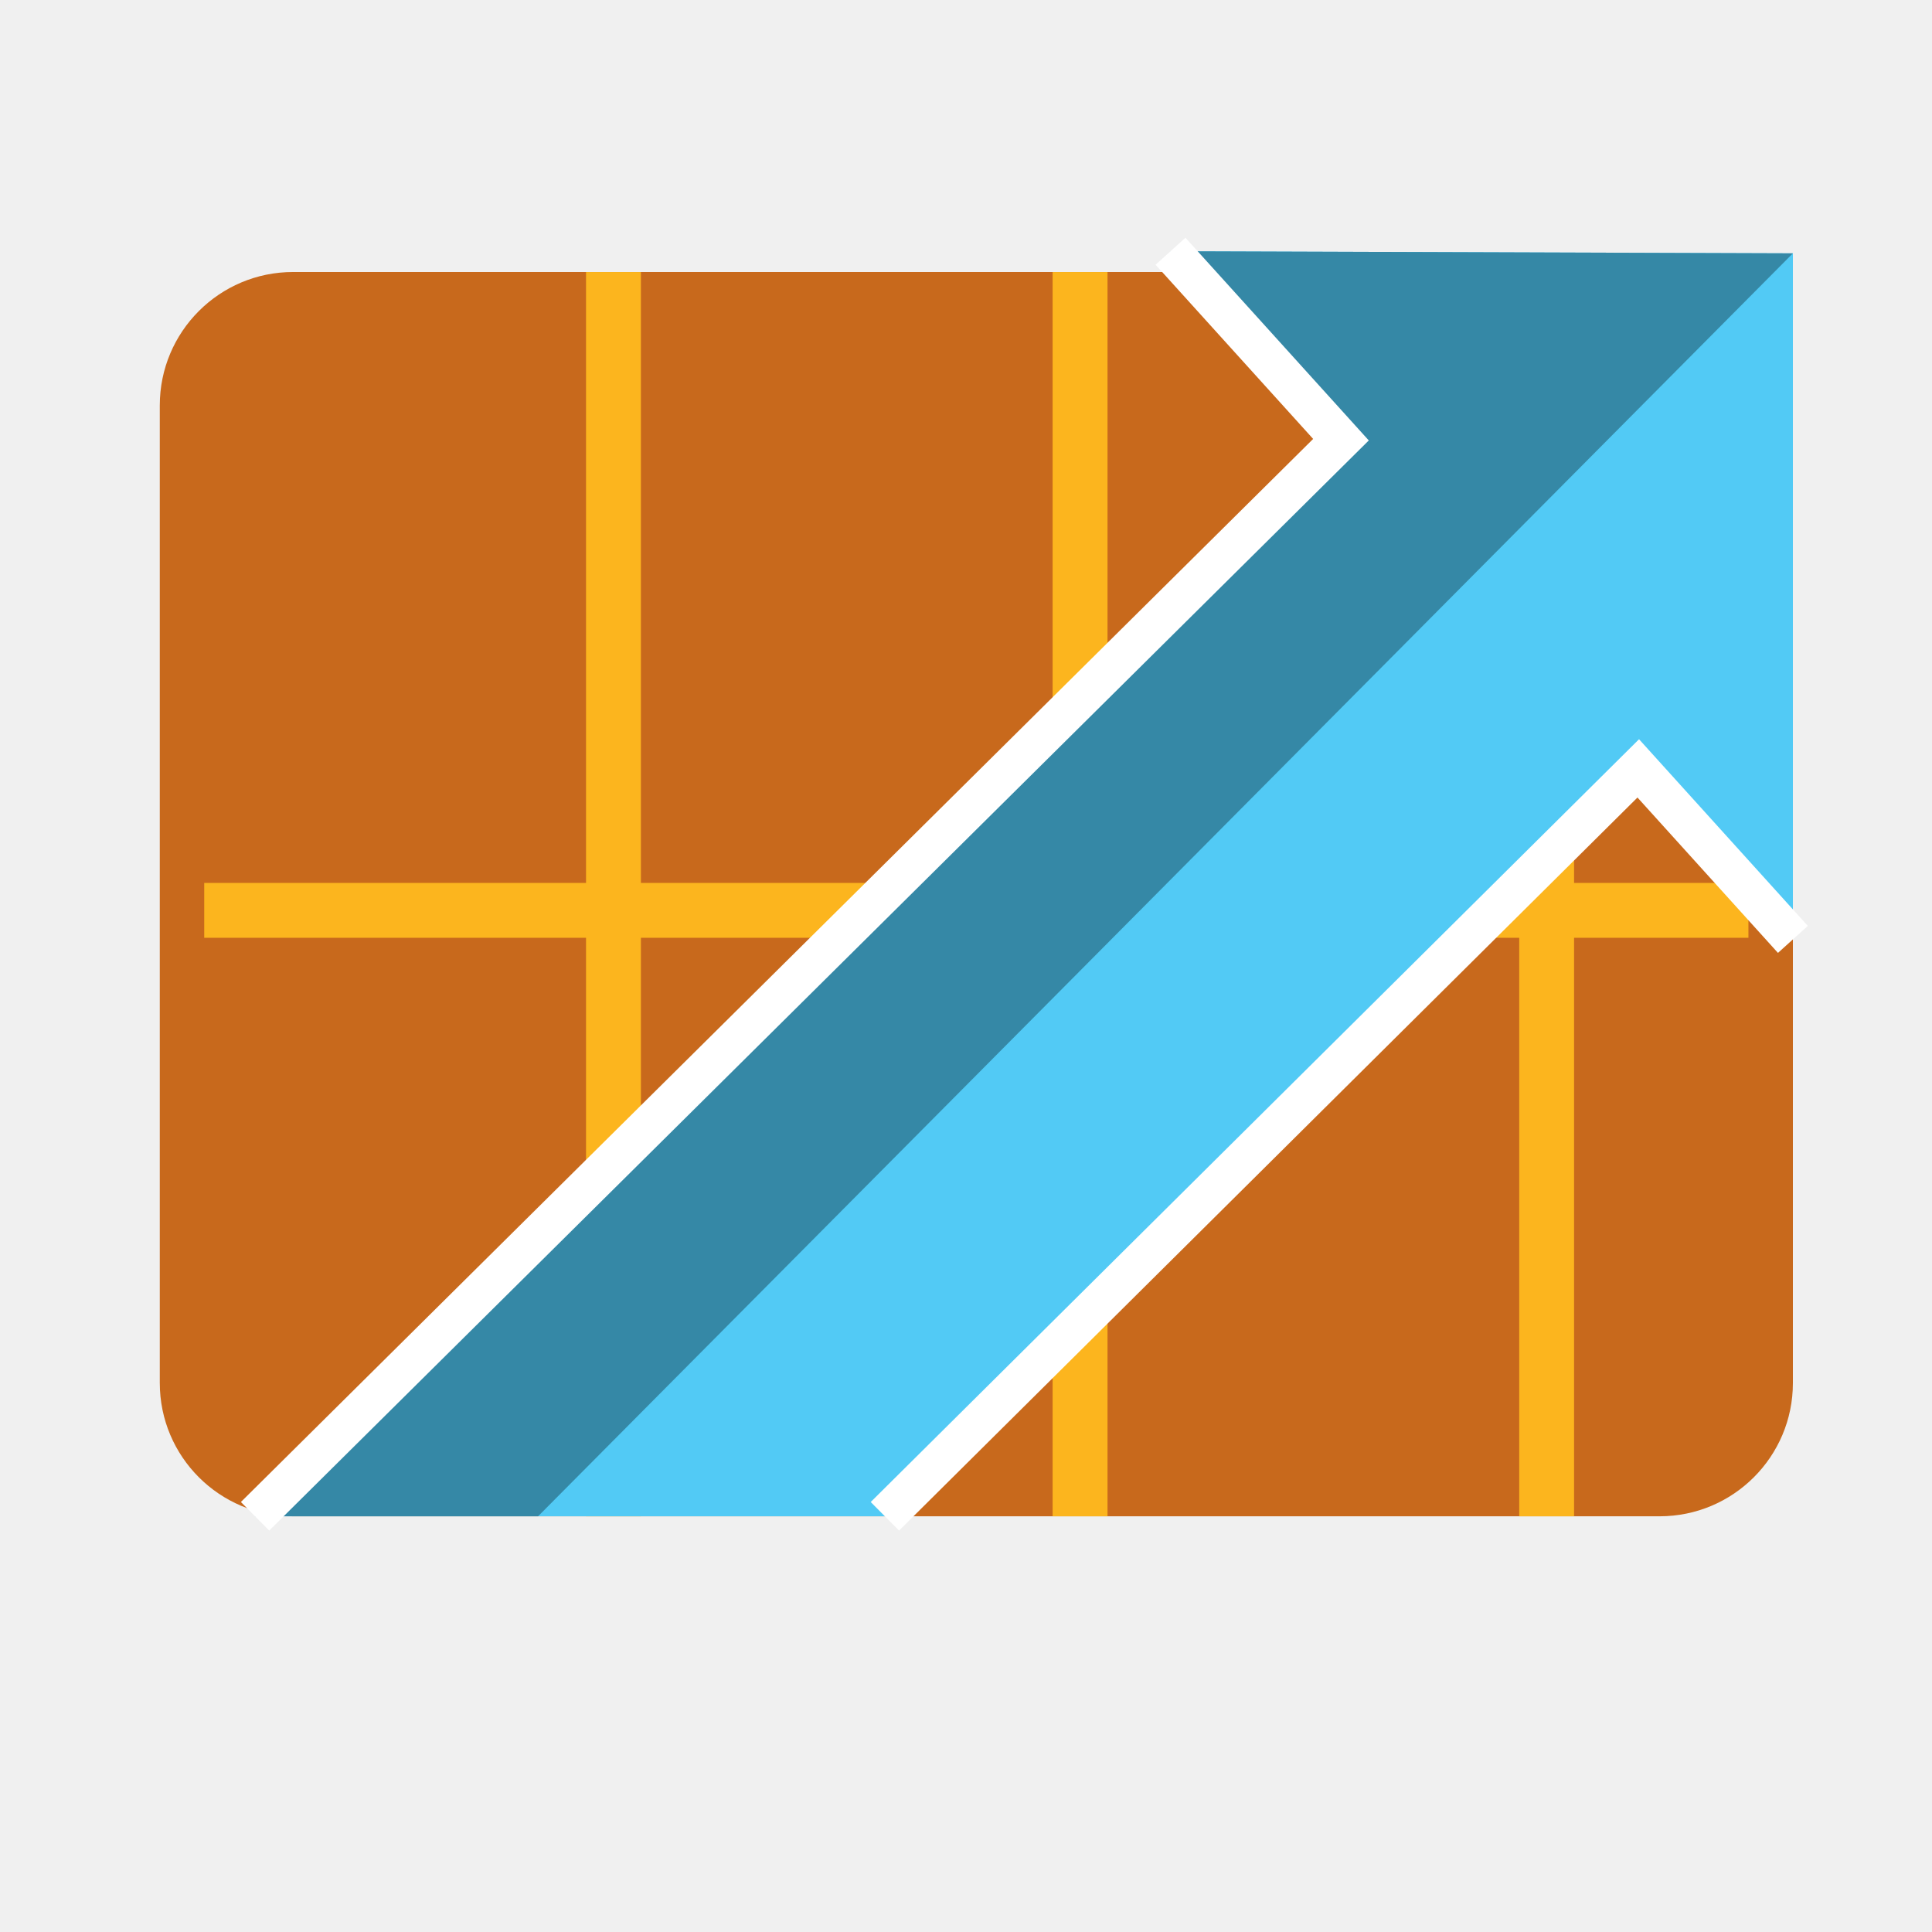
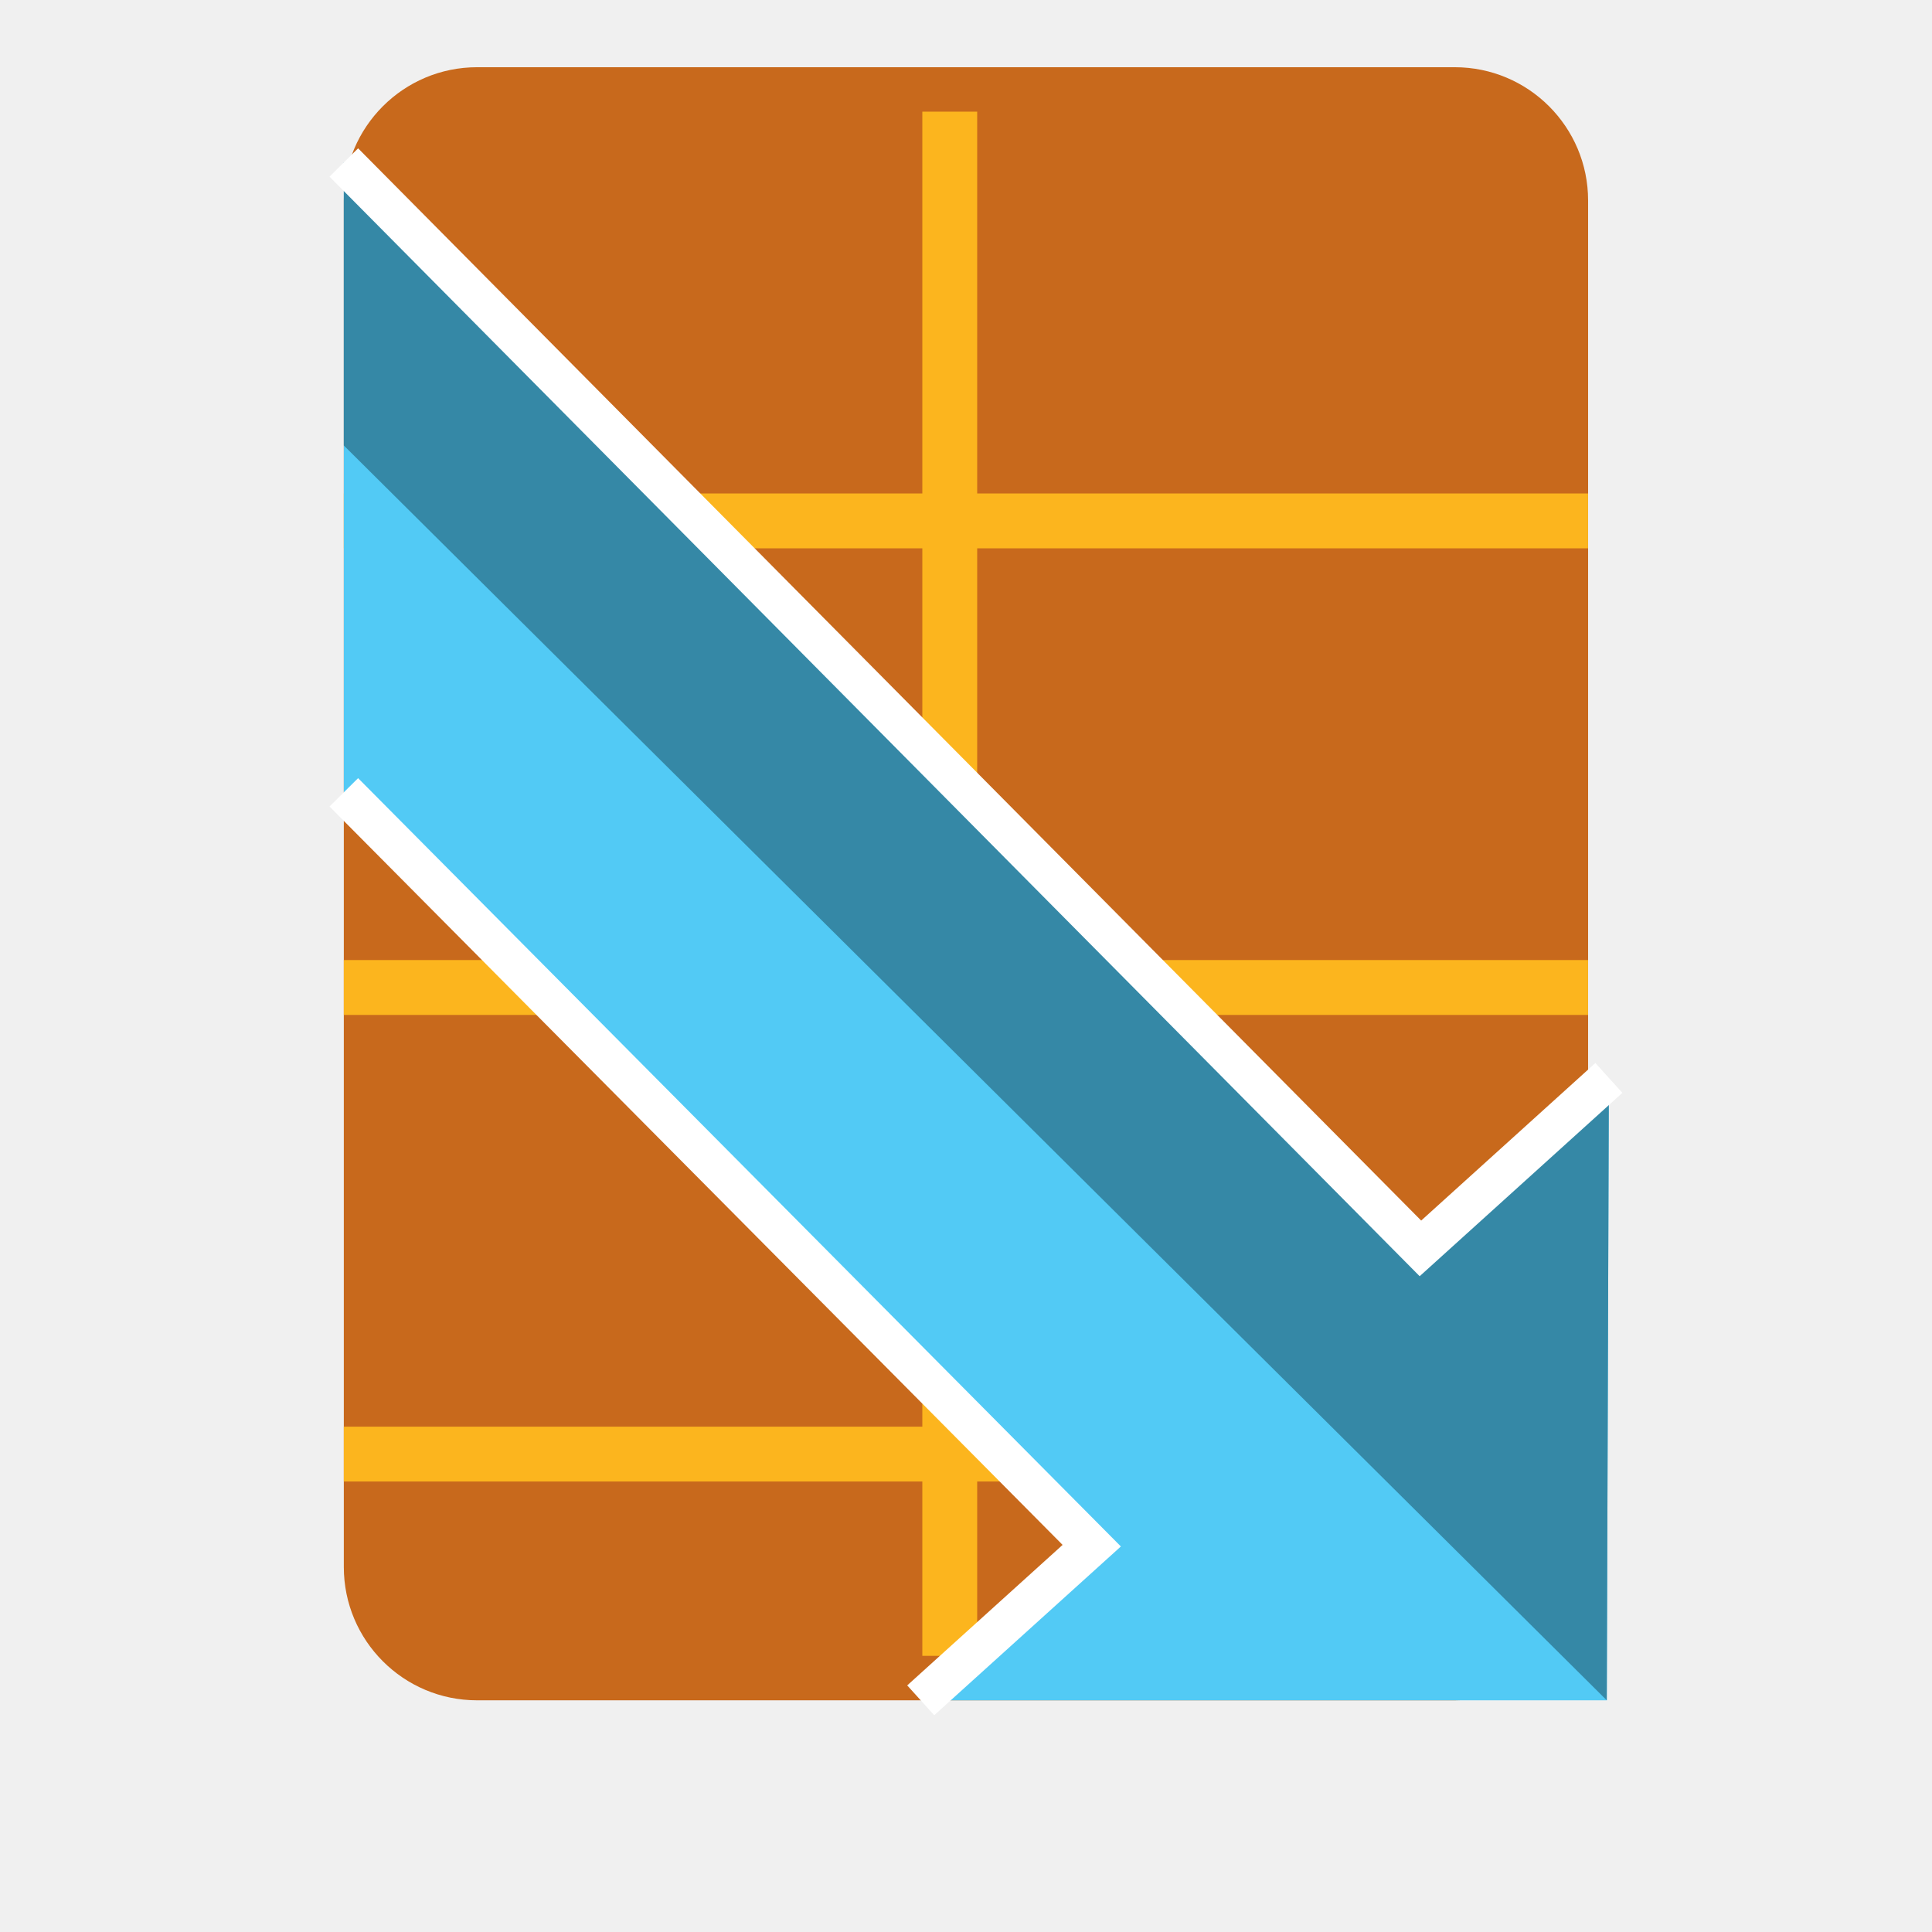
- <svg xmlns="http://www.w3.org/2000/svg" version="1.1" x="0px" y="0px" width="48px" height="48px" viewBox="-8.187 -1.67 48 48" id="svg3825">
-   <defs id="defs3805" />
-   <g id="g3844" transform="rotate(-90,16.07,20.287)">
-     <path id="path3807" d="m 31.268,37.261 c 0,1.83 -1.482,3.313 -3.313,3.313 H 3.667 c -1.829,0 -3.312,-1.482 -3.312,-3.313 V 3.312 C 0.355,1.483 1.838,0 3.667,0 h 24.289 c 1.83,0 3.313,1.483 3.313,3.312 v 33.949 z" style="fill:#c8691c" />
-     <rect id="rect3809" height="1.363" width="30.913" y="10.59" x="0.355" style="fill:#fcb51e" />
-     <rect id="rect3811" height="38.365" width="1.363" y="1.104" x="14.728" style="fill:#fcb51e" />
-     <rect id="rect3813" height="1.364" width="30.913" y="22.182" x="0.355" style="fill:#fcb51e" />
-     <rect id="rect3815" height="1.362" width="30.913" y="33.775" x="0.355" style="fill:#fcb51e" />
-     <polygon id="polygon3817" points="0.355,18.015 0.355,2.367 27.103,29.346 31.785,25.111 31.733,40.574 14.688,40.574 18.937,36.732 " style="fill:#52caf5" />
-     <polygon id="polygon3819" points="27.103,29.346 31.785,25.111 31.733,40.574 0.355,9.398 0.355,2.367 " style="fill:#3588a6" />
-     <polyline id="polyline3821" points="14.688,40.574 18.937,36.732 0.355,18.015 " stroke-miterlimit="10" style="fill:none;stroke:#ffffff;stroke-miterlimit:10" />
-     <polyline id="polyline3823" points="0.355,2.367 27.103,29.346 31.785,25.111 " stroke-miterlimit="10" style="fill:none;stroke:#ffffff;stroke-miterlimit:10" />
-   </g>
+ <svg xmlns="http://www.w3.org/2000/svg" version="1.1" x="0px" y="0px" width="48px" height="48px" viewBox="-8.187 -1.67 48 48">
+   <defs>
+ </defs>
+   <path fill="#C8691C" d="M31.268,37.261c0,1.83-1.482,3.313-3.313,3.313H3.667c-1.829,0-3.312-1.482-3.312-3.313V3.312        C0.355,1.483,1.838,0,3.667,0h24.289c1.83,0,3.313,1.483,3.313,3.312V37.261z" />
+   <rect x="0.355" y="10.59" fill="#FCB51E" width="30.913" height="1.363" />
+   <rect x="14.728" y="1.104" fill="#FCB51E" width="1.363" height="38.365" />
+   <rect x="0.355" y="22.182" fill="#FCB51E" width="30.913" height="1.364" />
+   <rect x="0.355" y="33.775" fill="#FCB51E" width="30.913" height="1.362" />
+   <polygon fill="#52CAF5" points="31.785,25.111 31.733,40.574 14.688,40.574 18.937,36.732 0.355,18.015 0.355,2.367 27.103,29.346" />
+   <polygon fill="#3588A6" points="31.785,25.111 31.733,40.574 0.355,9.398 0.355,2.367 27.103,29.346 " />
+   <polyline fill="none" stroke="#FFFFFF" stroke-miterlimit="10" points="14.688,40.574 18.937,36.732 0.355,18.015 " />
+   <polyline fill="none" stroke="#FFFFFF" stroke-miterlimit="10" points="0.355,2.367 27.103,29.346 31.785,25.111 " />
</svg>
